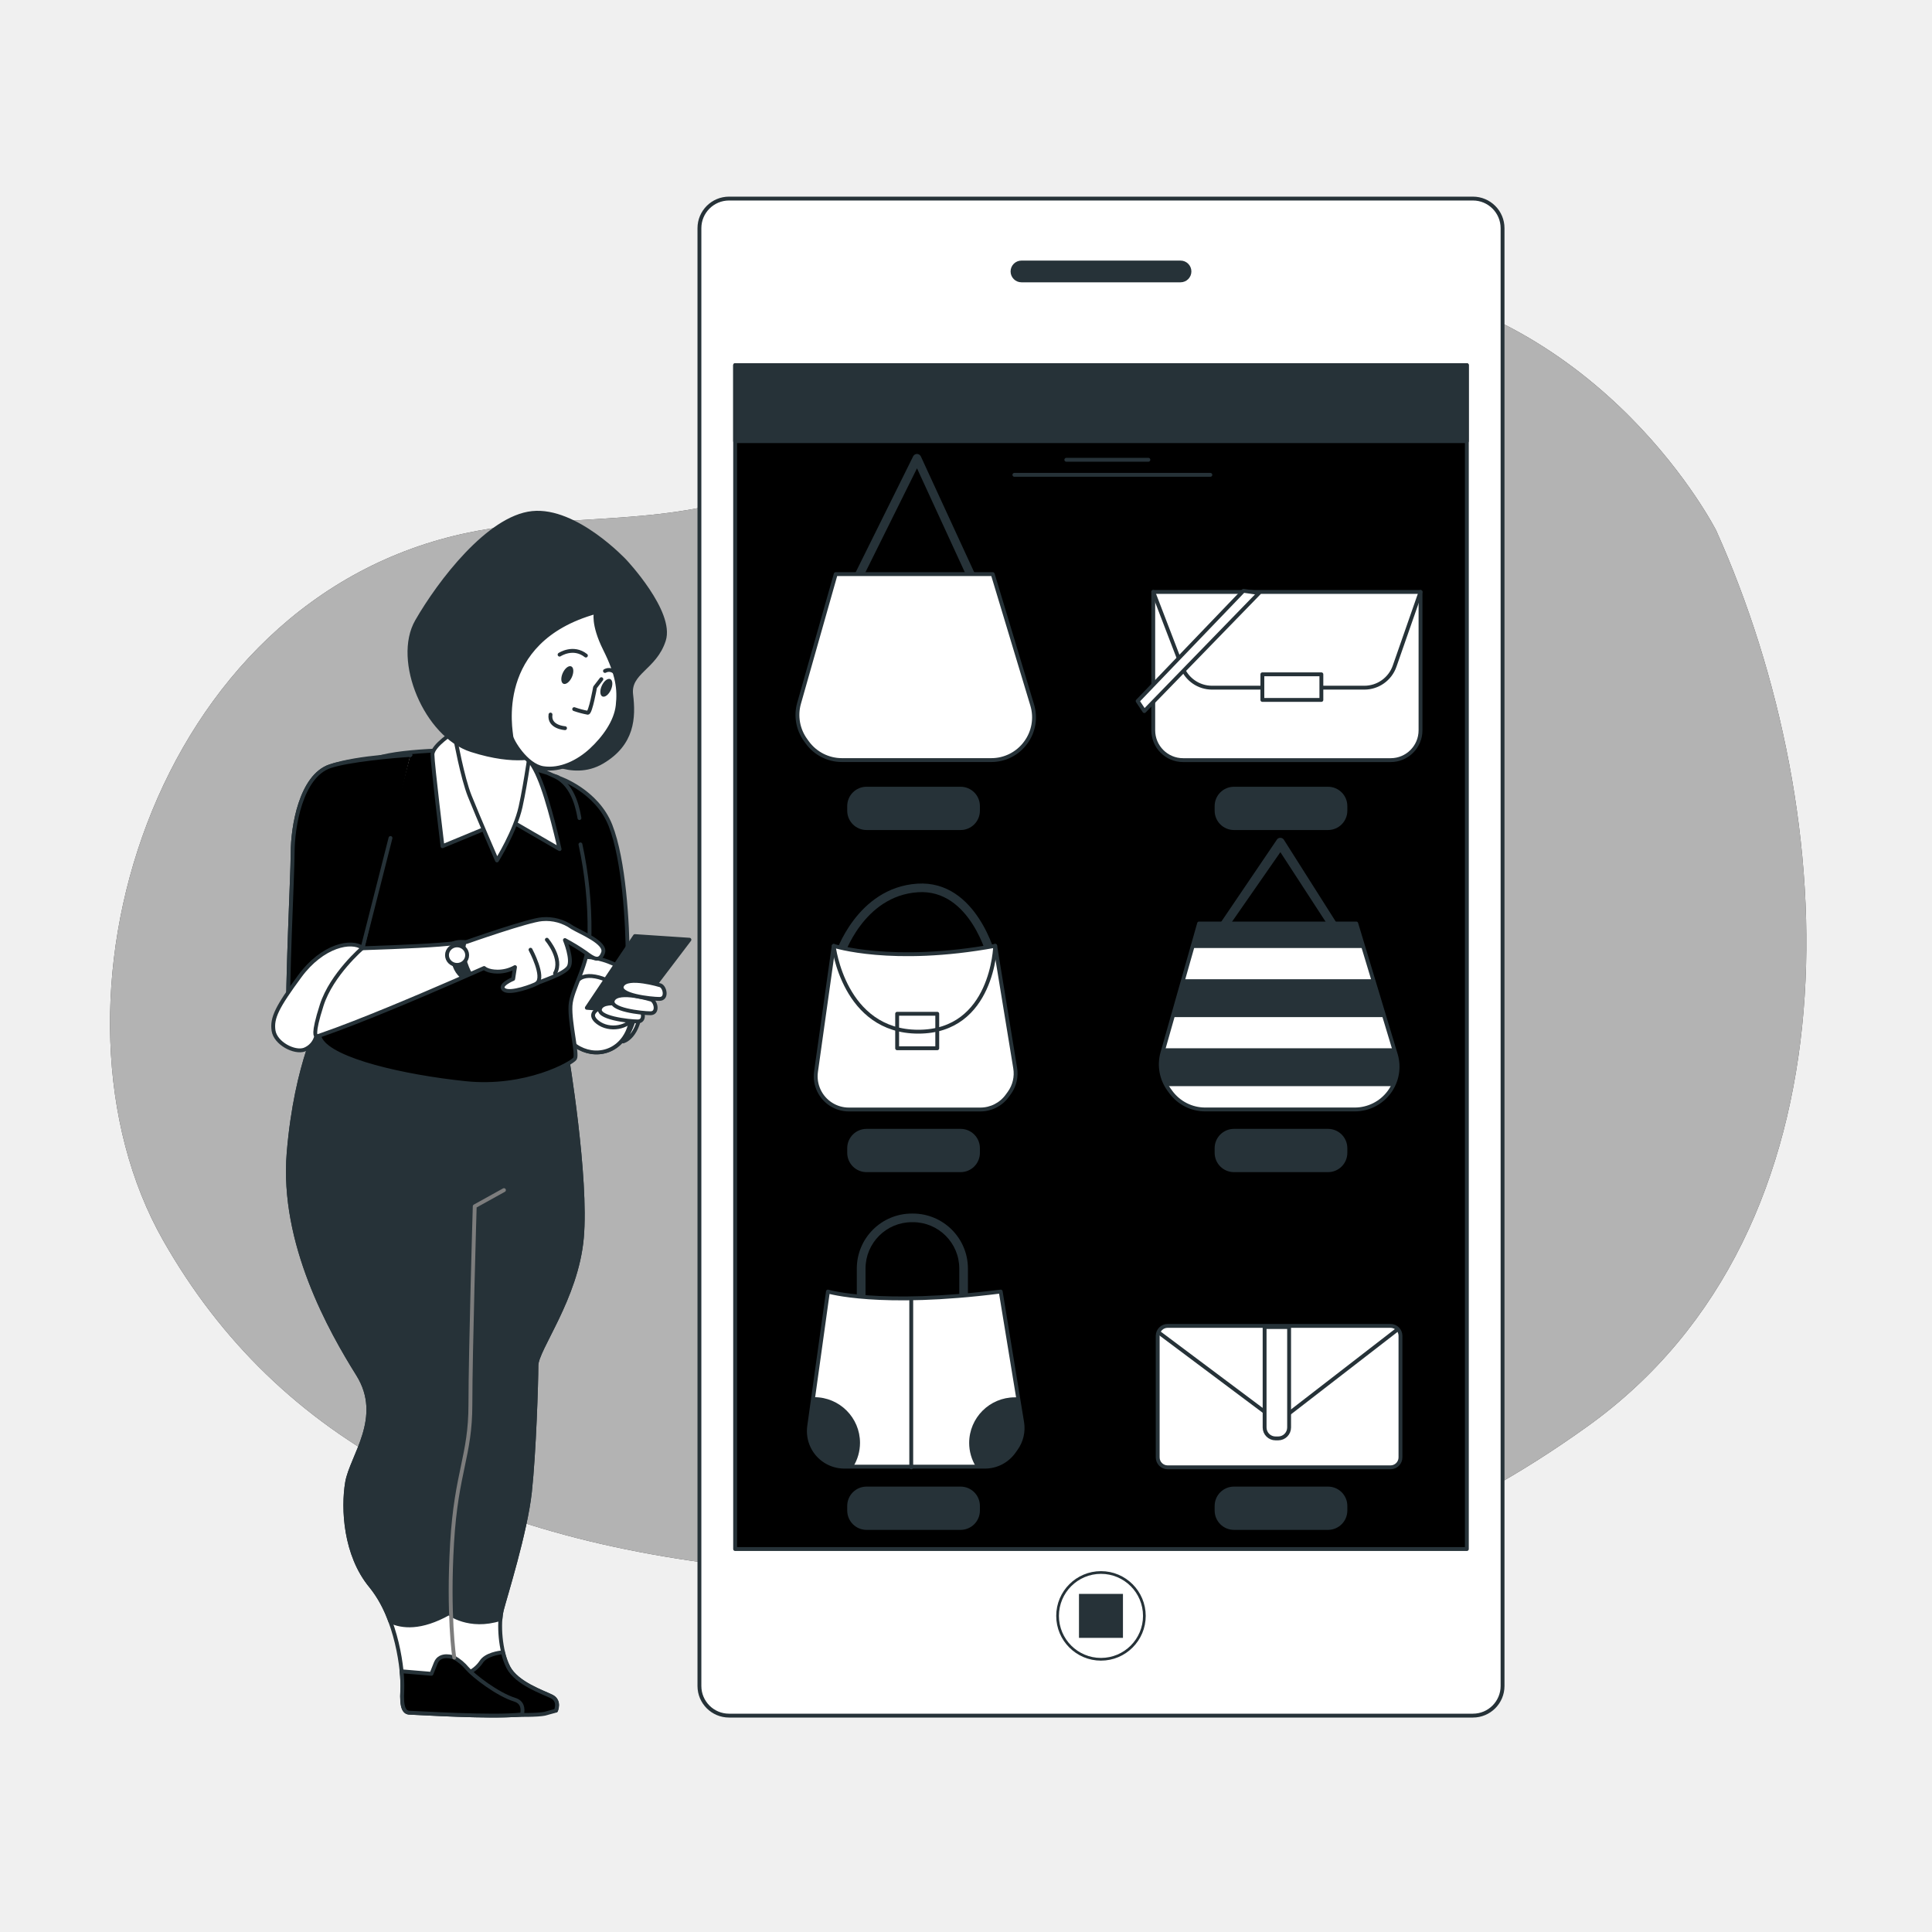
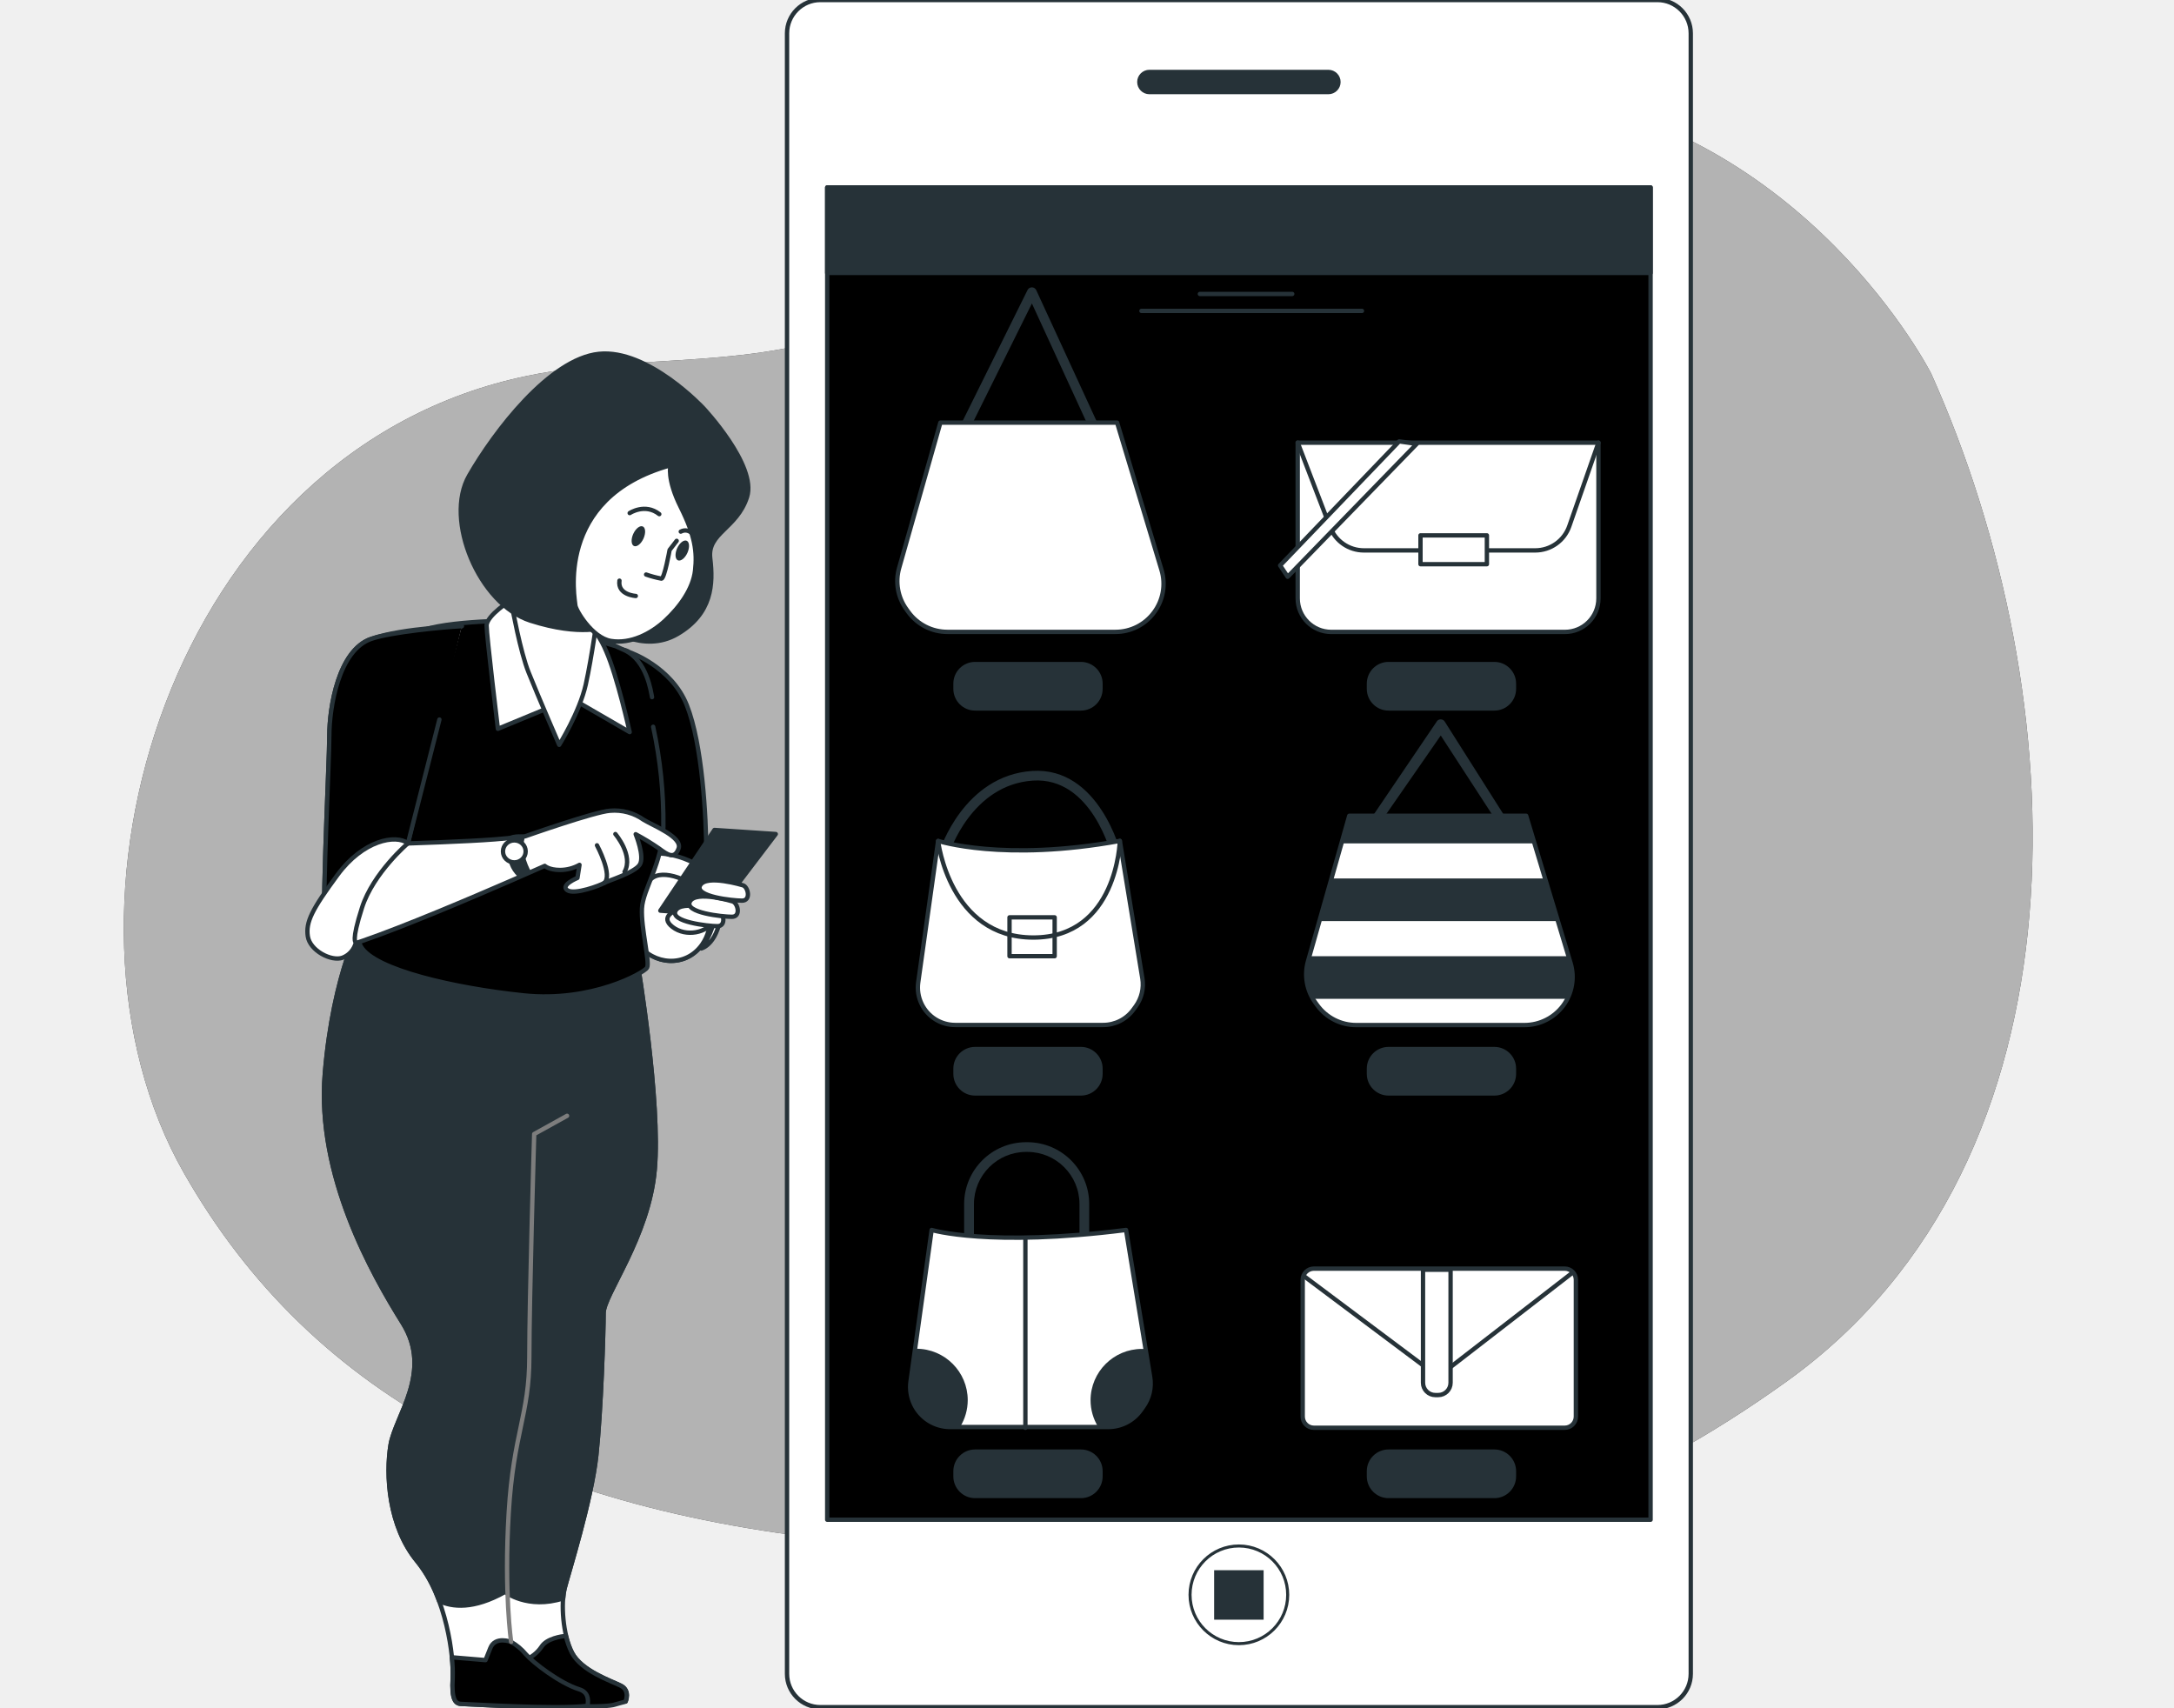
- <svg xmlns="http://www.w3.org/2000/svg" id="Layer_1" data-name="Layer 1" viewBox="0 0 500 500">
+ <svg xmlns="http://www.w3.org/2000/svg" id="Layer_1" data-name="Layer 1" viewBox="0 0 500 392.61">
  <defs>
    <style>.cls-1,.cls-6{fill:currentColor;}.cls-2,.cls-3,.cls-5{fill:#fff;}.cls-2{opacity:0.7;isolation:isolate;}.cls-3,.cls-5,.cls-6,.cls-7,.cls-8{stroke:#263238;}.cls-3,.cls-5,.cls-6,.cls-7,.cls-8,.cls-9{stroke-linecap:round;stroke-linejoin:round;}.cls-4,.cls-7{fill:#263238;}.cls-5{stroke-width:0.7px;}.cls-8,.cls-9{fill:none;}.cls-9{stroke:#7d7d7d;}</style>
  </defs>
  <g id="freepik--background-simple--inject-152">
-     <path class="cls-1" d="M444.15,137.29S415.61,80.9,352.59,72.54s-107,32.37-153.38,53.26c-24.29,10.94-52,6.69-77.8,12C39,154.71,7.92,260.77,42.26,321.09c29.72,52.22,82,79.37,161.7,85.63s135.55,13.58,206.9-37.59S477.44,211.44,444.15,137.29Z" />
-     <path class="cls-2" d="M444.15,137.29S415.61,80.9,352.59,72.54s-107,32.37-153.38,53.26c-24.29,10.94-52,6.69-77.8,12C39,154.71,7.92,260.77,42.26,321.09c29.72,52.22,82,79.37,161.7,85.63s135.55,13.58,206.9-37.59S477.44,211.44,444.15,137.29Z" />
+     <path class="cls-1" d="M444.15,85.9s-28.54-56.39-91.56-64.75-107,32.37-153.38,53.26c-24.29,10.94-52,6.69-77.8,12C39,103.32,7.92,209.38,42.26,269.7c29.72,52.22,82,79.37,161.7,85.63s135.55,13.58,206.9-37.59S477.44,160.05,444.15,85.9Z" />
+     <path class="cls-2" d="M444.15,85.9s-28.54-56.39-91.56-64.75-107,32.37-153.38,53.26c-24.29,10.94-52,6.69-77.8,12C39,103.32,7.92,209.38,42.26,269.7c29.72,52.22,82,79.37,161.7,85.63s135.55,13.58,206.9-37.59S477.44,160.05,444.15,85.9Z" />
  </g>
  <g id="freepik--Device--inject-152">
-     <rect class="cls-3" x="181.01" y="51.39" width="207.85" height="392.61" rx="7.67" />
-     <path class="cls-4" d="M305.52,73.06H264.35a2.81,2.81,0,0,1-2.81-2.81h0a2.81,2.81,0,0,1,2.81-2.81h41.17a2.81,2.81,0,0,1,2.81,2.81h0a2.81,2.81,0,0,1-2.81,2.81Z" />
-     <path class="cls-5" d="M296.16,418.19a11.23,11.23,0,1,0-11.23,11.23,11.23,11.23,0,0,0,11.23-11.23Z" />
-     <rect class="cls-4" x="279.24" y="412.5" width="11.38" height="11.38" />
-     <rect class="cls-6" x="190.25" y="94.5" width="189.37" height="306.39" />
-     <rect class="cls-7" x="190.25" y="94.5" width="189.37" height="19.66" />
-     <line class="cls-8" x1="275.96" y1="118.99" x2="297.2" y2="118.99" />
-     <line class="cls-8" x1="262.52" y1="122.89" x2="313.24" y2="122.89" />
-     <path class="cls-4" d="M220.89,152.87a1.12,1.12,0,0,1-1.12-1.12,1.06,1.06,0,0,1,.12-.5l16.43-33.15a1.11,1.11,0,0,1,1-.62,1.13,1.13,0,0,1,1,.65l15,32.57a1.12,1.12,0,0,1-.29,1.56,1.11,1.11,0,0,1-1.55-.29,1,1,0,0,1-.16-.33l-14-30.44-15.38,31A1.13,1.13,0,0,1,220.89,152.87Z" />
-     <path class="cls-3" d="M216.28,148.58h40.64l10.21,33.87a11,11,0,0,1-1.71,9.78h0a11,11,0,0,1-8.88,4.48H217.88a11.08,11.08,0,0,1-8.95-4.56l-.44-.61A11.07,11.07,0,0,1,206.8,182Z" />
-     <path class="cls-3" d="M298.46,153.19h69.17V189a7.72,7.72,0,0,1-7.72,7.72H306.18a7.72,7.72,0,0,1-7.72-7.72h0V153.2Z" />
-     <path class="cls-8" d="M298.46,153.19l7.47,19.46a8.3,8.3,0,0,0,7.74,5.32h39.42a8.29,8.29,0,0,0,7.83-5.56l6.71-19.22" />
-     <rect class="cls-3" x="326.7" y="174.51" width="15.27" height="6.63" />
-     <polygon class="cls-3" points="321.8 152.9 294.42 181.43 296.15 184.03 325.84 153.47 321.8 152.9" />
-     <rect class="cls-4" x="219.26" y="203.61" width="34.34" height="11.2" rx="5" />
-     <rect class="cls-4" x="314.35" y="203.61" width="34.34" height="11.2" rx="5" />
-     <path class="cls-4" d="M256.73,249.07a1.12,1.12,0,0,1-1.09-.86c0-.19-4.52-18.21-18.09-17.3-14.14.94-19.18,16.56-19.23,16.72a1.14,1.14,0,0,1-1.41.74,1.11,1.11,0,0,1-.73-1.39h0c0-.18,5.53-17.25,21.22-18.29,15.43-1,20.37,18.81,20.42,19A1.11,1.11,0,0,1,257,249,.9.9,0,0,1,256.73,249.07Z" />
-     <path class="cls-3" d="M215.76,244.78s15,4.89,41.79,0l5.18,31.64a8.6,8.6,0,0,1-1.5,6.41l-.54.74a8.59,8.59,0,0,1-7,3.57h-34a8.58,8.58,0,0,1-7.74-4.87h0a8.62,8.62,0,0,1-.77-4.9Z" />
-     <path class="cls-8" d="M257.55,244.78S257,267,237.66,267s-21.9-22.19-21.9-22.19" />
-     <rect class="cls-8" x="232.18" y="262.36" width="10.38" height="8.93" />
-     <path class="cls-4" d="M314.93,243.3a1.13,1.13,0,0,1-1.11-1.15,1.12,1.12,0,0,1,.11-.47l16.43-24.24a1.07,1.07,0,0,1,1-.62,1.13,1.13,0,0,1,1,.65l15,23.67a1.12,1.12,0,0,1-2,.93l-14-21.53-15.39,22.14A1.12,1.12,0,0,1,314.93,243.3Z" />
-     <path class="cls-3" d="M310.32,239H351l10.22,33.88a11.06,11.06,0,0,1-1.71,9.78h0a11.09,11.09,0,0,1-8.89,4.47h-38.7a11.07,11.07,0,0,1-8.95-4.55l-.44-.61a11.06,11.06,0,0,1-1.7-9.52Z" />
-     <polygon class="cls-4" points="306.23 253.42 303.45 263.22 358.25 263.22 355.3 253.42 306.23 253.42" />
-     <path class="cls-4" d="M300.83,272.46a11.09,11.09,0,0,0,1.12,8.63h58.47a11,11,0,0,0,.75-8.2l-.49-1.6H301.16Z" />
-     <polygon class="cls-4" points="310.32 239.01 308.52 245.35 352.87 245.35 350.95 239.01 310.32 239.01" />
-     <rect class="cls-4" x="219.26" y="292.15" width="34.34" height="11.2" rx="5" />
-     <rect class="cls-4" x="314.35" y="292.15" width="34.34" height="11.2" rx="5" />
-     <path class="cls-4" d="M222.86,339.65a1.12,1.12,0,0,1-1.12-1.12V328.3A14.24,14.24,0,0,1,236,314.07h.29A14.24,14.24,0,0,1,250.5,328.3V338a1.12,1.12,0,0,1-2.24,0v-9.7a12,12,0,0,0-12-12H236a12,12,0,0,0-12,12v10.23a1.12,1.12,0,0,1-1.12,1.12Z" />
-     <path class="cls-3" d="M214.27,334.25s13.2,4,44.71,0l5.55,33.85a9.18,9.18,0,0,1-1.61,6.85l-.57.8a9.19,9.19,0,0,1-7.46,3.82H218.51a9.2,9.2,0,0,1-8.28-5.21h0a9.28,9.28,0,0,1-.82-5.24Z" />
-     <path class="cls-4" d="M222.57,373.41a11.83,11.83,0,0,0-11.81-11.82h-.3l-1.05,7.52a9.28,9.28,0,0,0,.82,5.24h0a9.2,9.2,0,0,0,8.28,5.21h2.31A11.73,11.73,0,0,0,222.57,373.41Z" />
-     <path class="cls-4" d="M250.82,373.41a11.65,11.65,0,0,0,1.75,6.16h2.32a9.19,9.19,0,0,0,7.46-3.82l.57-.8a9.18,9.18,0,0,0,1.61-6.85l-1.06-6.47h-.84A11.82,11.82,0,0,0,250.82,373.41Z" />
-     <line class="cls-8" x1="235.83" y1="336.23" x2="235.83" y2="379.75" />
-     <rect class="cls-3" x="299.61" y="343.14" width="62.83" height="36.6" rx="2.57" />
-     <path class="cls-8" d="M299.9,344.87l28.05,21a4.56,4.56,0,0,0,5.54,0l27.8-21.5" />
-     <path class="cls-3" d="M327.28,343.43h6.34v26a2.83,2.83,0,0,1-2.83,2.83h-.68a2.83,2.83,0,0,1-2.83-2.83v-26Z" />
-     <rect class="cls-4" x="219.26" y="384.73" width="34.34" height="11.2" rx="5" />
-     <rect class="cls-4" x="314.35" y="384.73" width="34.34" height="11.2" rx="5" />
+     <rect class="cls-3" x="181.01" width="207.85" height="392.61" rx="7.67" />
+     <path class="cls-4" d="M305.52,21.67H264.35a2.81,2.81,0,0,1-2.81-2.81h0a2.81,2.81,0,0,1,2.81-2.81h41.17a2.81,2.81,0,0,1,2.81,2.81h0a2.81,2.81,0,0,1-2.81,2.81Z" />
+     <path class="cls-5" d="M296.16,366.8A11.23,11.23,0,1,0,284.93,378a11.23,11.23,0,0,0,11.23-11.23Z" />
+     <rect class="cls-4" x="279.24" y="361.11" width="11.38" height="11.38" />
+     <rect class="cls-6" x="190.25" y="43.11" width="189.37" height="306.39" />
+     <rect class="cls-7" x="190.25" y="43.11" width="189.37" height="19.66" />
+     <line class="cls-8" x1="275.96" y1="67.6" x2="297.2" y2="67.6" />
+     <line class="cls-8" x1="262.52" y1="71.5" x2="313.24" y2="71.5" />
+     <path class="cls-4" d="M220.89,101.48a1.12,1.12,0,0,1-1.12-1.12,1.08,1.08,0,0,1,.12-.5l16.43-33.15a1.11,1.11,0,0,1,2,0l15,32.57a1.12,1.12,0,0,1-.29,1.56h0a1.11,1.11,0,0,1-1.54-.28h0a1,1,0,0,1-.16-.33l-14-30.44-15.38,31A1.13,1.13,0,0,1,220.89,101.48Z" />
+     <path class="cls-3" d="M216.28,97.19h40.64l10.21,33.87a11,11,0,0,1-1.71,9.78h0a11,11,0,0,1-8.88,4.48H217.88a11.08,11.08,0,0,1-8.95-4.56l-.44-.61a11.07,11.07,0,0,1-1.69-9.54Z" />
+     <path class="cls-3" d="M298.46,101.8h69.17v35.81a7.72,7.72,0,0,1-7.72,7.72H306.18a7.72,7.72,0,0,1-7.72-7.72h0v-35.8Z" />
+     <path class="cls-8" d="M298.46,101.8l7.47,19.46a8.3,8.3,0,0,0,7.74,5.32h39.42a8.29,8.29,0,0,0,7.83-5.56l6.71-19.22" />
+     <rect class="cls-3" x="326.7" y="123.12" width="15.27" height="6.63" />
+     <polygon class="cls-3" points="321.8 101.51 294.42 130.04 296.15 132.64 325.84 102.08 321.8 101.51" />
+     <rect class="cls-4" x="219.26" y="152.22" width="34.34" height="11.2" rx="5" />
+     <rect class="cls-4" x="314.35" y="152.22" width="34.34" height="11.2" rx="5" />
+     <path class="cls-4" d="M256.73,197.68a1.12,1.12,0,0,1-1.09-.86c0-.19-4.52-18.21-18.09-17.3-14.14.94-19.18,16.56-19.23,16.72a1.14,1.14,0,0,1-1.41.74,1.11,1.11,0,0,1-.73-1.39h0c0-.18,5.53-17.25,21.22-18.29,15.43-1,20.37,18.81,20.42,19a1.1,1.1,0,0,1-.82,1.31A.9.9,0,0,1,256.73,197.68Z" />
+     <path class="cls-3" d="M215.76,193.39s15,4.89,41.79,0L262.73,225a8.6,8.6,0,0,1-1.5,6.41l-.54.74a8.59,8.59,0,0,1-7,3.57h-34a8.58,8.58,0,0,1-7.74-4.87h0a8.62,8.62,0,0,1-.77-4.9Z" />
+     <path class="cls-8" d="M257.55,193.39s-.55,22.22-19.89,22.22-21.9-22.19-21.9-22.19" />
+     <rect class="cls-8" x="232.18" y="210.97" width="10.38" height="8.93" />
+     <path class="cls-4" d="M314.93,191.91a1.14,1.14,0,0,1-1.11-1.15h0a1.12,1.12,0,0,1,.11-.47l16.43-24.24a1.07,1.07,0,0,1,1-.62,1.13,1.13,0,0,1,1,.65l15,23.67a1.12,1.12,0,0,1-2,.93l-14-21.53L316,191.29A1.14,1.14,0,0,1,314.93,191.91Z" />
+     <path class="cls-3" d="M310.32,187.61H351l10.22,33.88a11.06,11.06,0,0,1-1.71,9.78h0a11.09,11.09,0,0,1-8.89,4.47h-38.7a11.07,11.07,0,0,1-8.95-4.55l-.44-.61a11.06,11.06,0,0,1-1.7-9.52Z" />
+     <polygon class="cls-4" points="306.23 202.03 303.45 211.83 358.25 211.83 355.3 202.03 306.23 202.03" />
+     <path class="cls-4" d="M300.83,221.07A11.09,11.09,0,0,0,302,229.7h58.47a11,11,0,0,0,.75-8.2l-.49-1.6H301.16Z" />
+     <polygon class="cls-4" points="310.32 187.62 308.52 193.96 352.87 193.96 350.95 187.62 310.32 187.62" />
+     <rect class="cls-4" x="219.26" y="240.76" width="34.34" height="11.2" rx="5" />
+     <rect class="cls-4" x="314.35" y="240.76" width="34.34" height="11.2" rx="5" />
+     <path class="cls-4" d="M222.86,288.26a1.12,1.12,0,0,1-1.12-1.12V276.91A14.25,14.25,0,0,1,236,262.68h.3a14.24,14.24,0,0,1,14.21,14.23v9.7a1.12,1.12,0,0,1-2.24,0v-9.7a12,12,0,0,0-12-12H236a12,12,0,0,0-12,12v10.23a1.12,1.12,0,0,1-1.12,1.12Z" />
+     <path class="cls-3" d="M214.27,282.86s13.2,4,44.71,0l5.55,33.85a9.18,9.18,0,0,1-1.61,6.85l-.57.8a9.19,9.19,0,0,1-7.46,3.82H218.51a9.2,9.2,0,0,1-8.28-5.21h0a9.28,9.28,0,0,1-.82-5.24Z" />
+     <path class="cls-4" d="M222.57,322a11.83,11.83,0,0,0-11.81-11.82h-.3l-1.05,7.52a9.28,9.28,0,0,0,.82,5.24h0a9.2,9.2,0,0,0,8.28,5.21h2.31A11.73,11.73,0,0,0,222.57,322Z" />
+     <path class="cls-4" d="M250.82,322a11.65,11.65,0,0,0,1.75,6.16h2.32a9.19,9.19,0,0,0,7.46-3.82l.57-.8a9.18,9.18,0,0,0,1.61-6.85l-1.06-6.47h-.84A11.82,11.82,0,0,0,250.82,322Z" />
+     <line class="cls-8" x1="235.83" y1="284.84" x2="235.83" y2="328.36" />
+     <rect class="cls-3" x="299.61" y="291.75" width="62.83" height="36.6" rx="2.57" />
+     <path class="cls-8" d="M299.9,293.48l28.05,21a4.56,4.56,0,0,0,5.54,0l27.8-21.5" />
+     <path class="cls-3" d="M327.28,292h6.34v26a2.83,2.83,0,0,1-2.83,2.83h-.68a2.83,2.83,0,0,1-2.83-2.83V292Z" />
+     <rect class="cls-4" x="219.26" y="333.34" width="34.34" height="11.2" rx="5" />
+     <rect class="cls-4" x="314.35" y="333.34" width="34.34" height="11.2" rx="5" />
  </g>
  <g id="freepik--Character--inject-152">
-     <path class="cls-3" d="M83.39,263s-6.72,11.76-8.68,35.28,10.92,46.19,17.92,57.39-1.68,21.27-2.8,28S89.27,402.38,96,410.5s8.4,22.12,8.12,26.87.56,5.88,2,5.88,26.87,1.68,31.07,0l6.72-.56s1.12-2.52-1.12-3.64-9-3.36-11.2-7.55S129,420,129.86,416.66s6.16-20.16,7.28-30.52,1.68-28.55,1.68-32.75,10.36-17.36,11.76-33S146.66,273,146.66,273Z" />
-     <path class="cls-6" d="M142.74,439.05c-2.24-1.12-9-3.36-11.2-7.55a17,17,0,0,1-1.39-3.9c-1,.1-4.41.58-5.61,2.5a8.11,8.11,0,0,1-3.92,3.08l-6.16-.56s-.28,5.87.84,8.67c.32.78-1,1.12.09,2,7.85.29,22,.94,25.57.23l2.9-.8S145,440.17,142.74,439.05Z" />
-     <path class="cls-6" d="M133.22,439.89c-4.48-1.4-10.64-6.15-12.32-8.11a12.07,12.07,0,0,0-3.36-2.8s-3.64-1.4-4.76,1.4l-1.12,2.8-7.74-.65a34,34,0,0,1,.19,4.84c-.28,4.76.56,5.88,2,5.88,1.24,0,21.63,1.34,29,.44C135.43,442.1,135.19,440.51,133.22,439.89Z" />
-     <path class="cls-7" d="M129.86,416.66c.84-3.36,6.16-20.16,7.28-30.52s1.68-28.55,1.68-32.75,10.36-17.36,11.76-33S146.66,273,146.66,273L83.39,263s-6.72,11.76-8.68,35.28,10.92,46.19,17.92,57.39-1.68,21.27-2.8,28S89.27,402.38,96,410.5a31.28,31.28,0,0,1,5,9.09c3,1.41,7.86,2,15.16-2.09,0,0,5.17,4.09,13.37,1.48A15.07,15.07,0,0,1,129.86,416.66Z" />
-     <path class="cls-9" d="M130.42,308l-7.56,4.19s-1.12,37.8-1.12,51.24S118.1,380.82,117,399.3s.56,29.68.56,29.68" />
-     <path class="cls-6" d="M144.82,201.38s9.63,3.29,13.16,12.22,4.46,25.61,4.46,34.07,2.82,15.5-.94,20.91-11.28,4.7-14.8-.24-3.06-8-1.65-19,.94-32.19-.23-36.42-5.41-11.75-5.41-11.75S142.7,200,144.82,201.38Z" />
-     <path class="cls-3" d="M162.88,254.26a10.69,10.69,0,0,0-1-.9,14.14,14.14,0,0,0-13.25-2.84l-4.35,5c-.67,6.27-.36,9,2.4,12.85,3.52,4.94,11,5.64,14.8.24C164.24,264.65,163.49,259.84,162.88,254.26Z" />
-     <path class="cls-3" d="M145.76,261.06s1.64-7.05,5.17-8.23,10.34,2.12,12.69,6.35-2.35,10.34-2.35,10.34,4.23-.94,4.7-9.64-9.4-12-14.1-12.21S144.58,257.77,145.76,261.06Z" />
-     <path class="cls-6" d="M150.22,218.53a102.76,102.76,0,0,1,2.35,23c-.23,8.46-4.7,14.33-4.93,18.79s1.88,12.46,1.17,13.63-12.68,8-28.43,6.35S86.08,274.45,83,269.05s3.06-43.24,3.29-47.47,4-23,11.28-25.37S122,194.09,122,194.09s18.79,5.64,19.5,5.88-3.06-1.41,2.11.94,6.11,9.63,6.35,10.81" />
-     <path class="cls-3" d="M117.56,189.39s-5.64,3.53-5.64,5.88S114.51,219,114.51,219l16.92-7,13.39,7.75S142,207,139.41,201.14a21.22,21.22,0,0,0-12.68-12C121.09,187.28,117.56,189.39,117.56,189.39Z" />
-     <path class="cls-3" d="M117.8,191s1.88,10.33,3.76,15c2.35,5.87,7.05,16.68,7.05,16.68s4.7-7.52,6.11-13.86,2.81-16.69,2.81-16.69-15.74-4.46-16.44-4.93S116.86,188.69,117.8,191Z" />
-     <path class="cls-7" d="M161.74,145.22s-12.69-13.63-24-12.45-24,17.85-29.84,28,2.35,29.6,14.1,33.36,17.38,1.41,17.38,1.41,8.46,6.35,16.45,1.65,8.23-11.52,7.52-17.39,6.11-6.81,8.46-14.1S161.74,145.22,161.74,145.22Z" />
-     <path class="cls-3" d="M154.22,158.38s-.94,3.05,2.35,9.63,3.76,10.34,3.29,14.57S156.33,191,153,194.09s-8,5.41-12.45,4.7-8.22-7.28-8.22-8.22S127.2,165.9,154.22,158.38Z" />
-     <path class="cls-8" d="M155.63,175.77,154,177.88s-1.17,6.58-1.88,6.58a23.72,23.72,0,0,1-3.52-.94" />
-     <path class="cls-8" d="M146.23,188.45s-4.23-.23-3.76-3.52" />
-     <path class="cls-4" d="M148,175.24c-.56,1.24-1.54,2-2.19,1.72s-.73-1.54-.17-2.78,1.53-2,2.19-1.72S148.55,174,148,175.24Z" />
-     <path class="cls-4" d="M158.1,178.53c-.56,1.24-1.54,2-2.19,1.72s-.73-1.54-.17-2.78,1.54-2,2.19-1.72S158.66,177.28,158.1,178.53Z" />
-     <path class="cls-8" d="M144.82,169.42s3.52-2.35,6.81.24" />
-     <path class="cls-8" d="M156.57,173.65a2.11,2.11,0,0,1,2.82.71" />
-     <path class="cls-3" d="M106.2,195.39s-13.31.35-20.83,2.93-9.63,15.75-9.63,22.32S73.62,266.7,75,269.52s50.29-19,50.29-19,.94.94,3.52.94a9.2,9.2,0,0,0,4.47-1.17l-.47,3.05s-4,1.65-2.35,2.82,7.75-1.17,8.45-1.64,7.05-2.35,8.23-4.23-.94-7-.94-7a54,54,0,0,1,5.4,3.29c1.88,1.41,3.53,2.59,4.47,0s-5.64-5.17-8-6.58a11.65,11.65,0,0,0-7.76-2.11c-3.52.23-19.5,5.87-19.5,5.87s-.9.21-7,.71-20,.94-20,.94l6.11-25.85" />
-     <path class="cls-4" d="M116.82,243.85s-1.3,6,2.28,9.13l3.1-1s-2.87-4.85-1.35-8.33C121.06,243.19,118,243,116.82,243.85Z" />
-     <ellipse class="cls-3" cx="118.29" cy="247.19" rx="2.61" ry="2.53" />
-     <path class="cls-8" d="M137.3,245.79s3.76,7,1.64,8.69" />
-     <path class="cls-8" d="M141.53,243.2s4.23,4.94,2.11,8.69" />
-     <path class="cls-6" d="M106.2,195.39c-4.17.23-16.15,1.32-20.83,2.93-7.52,2.59-9.63,15.75-9.63,22.32,0,5.57-1.52,34.7-1.13,45.23,4.43-15.12,19.22-20.55,19.22-20.55l7.23-28.45" />
-     <path class="cls-3" d="M93.83,245.32s-8,6.81-10.57,14.8-1.41,8-1.41,8a5,5,0,0,1-3.06,3.52c-2.58.94-7.52-1.64-8-4.93s.94-6.11,6.82-14.1S91,243.2,93.83,245.32Z" />
-     <polygon class="cls-7" points="164.32 242.26 151.87 260.82 164.32 261.76 178.42 243.2 164.32 242.26" />
-     <path class="cls-3" d="M155.39,260.82s-3.76,1.41-.7,3.76,8,1.41,9.63-1.64S155.39,260.82,155.39,260.82Z" />
-     <path class="cls-3" d="M165.26,260.82s-8.46-2.58-9.87,0,7.52,3.53,9.64,3.53S166.44,261.29,165.26,260.82Z" />
-     <path class="cls-3" d="M168.55,258.71s-8.46-2.59-9.87,0,7.52,3.52,9.64,3.52S169.73,259.18,168.55,258.71Z" />
-     <path class="cls-3" d="M170.9,255s-8.46-2.59-9.87,0,7.52,3.52,9.63,3.52S172.07,255.42,170.9,255Z" />
+     <path class="cls-3" d="M83.39,211.61s-6.72,11.76-8.68,35.28,10.92,46.19,17.92,57.39-1.68,21.27-2.8,28S89.27,351,96,359.11s8.4,22.12,8.12,26.87.56,5.88,2,5.88,26.87,1.68,31.07,0l6.72-.56s1.12-2.52-1.12-3.64-9-3.36-11.2-7.55-2.59-11.5-1.73-14.84,6.16-20.16,7.28-30.52,1.68-28.55,1.68-32.75,10.36-17.36,11.76-33-3.92-47.39-3.92-47.39Z" />
+     <path class="cls-6" d="M142.74,387.66c-2.24-1.12-9-3.36-11.2-7.55a17,17,0,0,1-1.39-3.9c-1,.1-4.41.58-5.61,2.5a8.11,8.11,0,0,1-3.92,3.08l-6.16-.56s-.28,5.87.84,8.67c.32.78-1,1.12.09,2,7.85.29,22,.94,25.57.23l2.9-.8S145,388.78,142.74,387.66Z" />
+     <path class="cls-6" d="M133.22,388.5c-4.48-1.4-10.64-6.15-12.32-8.11a12.07,12.07,0,0,0-3.36-2.8s-3.64-1.4-4.76,1.4l-1.12,2.8-7.74-.65a34,34,0,0,1,.19,4.84c-.28,4.76.56,5.88,2,5.88,1.24,0,21.63,1.34,29,.44C135.43,390.71,135.19,389.12,133.22,388.5Z" />
+     <path class="cls-7" d="M129.86,365.27c.84-3.36,6.16-20.16,7.28-30.52s1.68-28.55,1.68-32.75,10.36-17.36,11.76-33-3.92-47.39-3.92-47.39l-63.27-10s-6.72,11.76-8.68,35.28,10.92,46.19,17.92,57.39-1.68,21.27-2.8,28S89.27,351,96,359.11a31.28,31.28,0,0,1,5,9.09c3,1.41,7.86,2,15.16-2.09,0,0,5.17,4.09,13.37,1.48A15.07,15.07,0,0,1,129.86,365.27Z" />
+     <path class="cls-9" d="M130.42,256.61l-7.56,4.19s-1.12,37.8-1.12,51.24-3.64,17.39-4.74,35.87.56,29.68.56,29.68" />
+     <path class="cls-6" d="M144.82,150s9.63,3.29,13.16,12.22,4.46,25.61,4.46,34.07,2.82,15.5-.94,20.91-11.28,4.7-14.8-.24-3.06-8-1.65-19,.94-32.19-.23-36.42-5.41-11.75-5.41-11.75S142.7,148.61,144.82,150Z" />
+     <path class="cls-3" d="M162.88,202.87a10.69,10.69,0,0,0-1-.9,14.14,14.14,0,0,0-13.25-2.84l-4.35,5c-.67,6.27-.36,9,2.4,12.85,3.52,4.94,11,5.64,14.8.24C164.24,213.26,163.49,208.45,162.88,202.87Z" />
+     <path class="cls-3" d="M145.76,209.67s1.64-7,5.17-8.23,10.34,2.12,12.69,6.35-2.35,10.34-2.35,10.34,4.23-.94,4.7-9.64-9.4-12-14.1-12.21S144.58,206.38,145.76,209.67Z" />
+     <path class="cls-6" d="M150.22,167.14a102.76,102.76,0,0,1,2.35,23c-.23,8.46-4.7,14.33-4.93,18.79s1.88,12.46,1.17,13.63-12.68,8-28.43,6.35S86.08,223.06,83,217.66s3.06-43.24,3.29-47.47,4-23,11.28-25.37S122,142.7,122,142.7s18.79,5.64,19.5,5.88-3.06-1.41,2.11.94,6.11,9.63,6.35,10.81" />
+     <path class="cls-3" d="M117.56,138s-5.64,3.53-5.64,5.88,2.59,23.73,2.59,23.73l16.92-7,13.39,7.75s-2.82-12.75-5.41-18.61a21.25,21.25,0,0,0-12.68-12C121.09,135.89,117.56,138,117.56,138Z" />
+     <path class="cls-3" d="M117.8,139.61s1.88,10.33,3.76,15c2.35,5.87,7.05,16.68,7.05,16.68s4.7-7.52,6.11-13.86,2.81-16.69,2.81-16.69-15.74-4.46-16.44-4.93S116.86,137.3,117.8,139.61Z" />
+     <path class="cls-7" d="M161.74,93.83s-12.69-13.63-24-12.45-24,17.85-29.84,28,2.35,29.6,14.1,33.36,17.38,1.41,17.38,1.41,8.46,6.35,16.45,1.65,8.23-11.52,7.52-17.39,6.11-6.81,8.46-14.1S161.74,93.83,161.74,93.83Z" />
+     <path class="cls-3" d="M154.22,107s-.94,3.05,2.35,9.63,3.76,10.34,3.29,14.57-3.53,8.42-6.86,11.51-8,5.41-12.45,4.7-8.22-7.28-8.22-8.22S127.2,114.51,154.22,107Z" />
+     <path class="cls-8" d="M155.63,124.38,154,126.49s-1.17,6.58-1.88,6.58a23.72,23.72,0,0,1-3.52-.94" />
+     <path class="cls-8" d="M146.23,137.06s-4.23-.23-3.76-3.52" />
+     <path class="cls-4" d="M148,123.85c-.56,1.24-1.54,2-2.19,1.72s-.73-1.54-.17-2.78,1.53-2,2.19-1.72S148.55,122.61,148,123.85Z" />
+     <path class="cls-4" d="M158.1,127.14c-.56,1.24-1.54,2-2.19,1.72s-.73-1.54-.17-2.78,1.54-2,2.19-1.72S158.66,125.89,158.1,127.14Z" />
+     <path class="cls-8" d="M144.82,118s3.52-2.35,6.81.24" />
+     <path class="cls-8" d="M156.57,122.26a2.11,2.11,0,0,1,2.82.71" />
+     <path class="cls-3" d="M106.2,144s-13.31.35-20.83,2.93-9.63,15.75-9.63,22.32-2.12,46.06-.74,48.88,50.29-19,50.29-19,.94.94,3.52.94a9.2,9.2,0,0,0,4.47-1.17l-.47,3s-4,1.65-2.35,2.82,7.75-1.17,8.45-1.64,7.05-2.35,8.23-4.23-.94-7-.94-7a54,54,0,0,1,5.4,3.29c1.88,1.41,3.53,2.59,4.47,0s-5.64-5.17-8-6.58a11.65,11.65,0,0,0-7.76-2.11c-3.52.23-19.5,5.87-19.5,5.87s-.9.21-7,.71-20,.94-20,.94l6.11-25.85" />
+     <path class="cls-4" d="M116.82,192.46s-1.3,6,2.28,9.13l3.1-1s-2.87-4.85-1.35-8.33C121.06,191.8,118,191.61,116.82,192.46Z" />
+     <ellipse class="cls-3" cx="118.29" cy="195.8" rx="2.61" ry="2.53" />
+     <path class="cls-8" d="M137.3,194.4s3.76,7,1.64,8.69" />
+     <path class="cls-8" d="M141.53,191.81s4.23,4.94,2.11,8.69" />
+     <path class="cls-6" d="M106.2,144c-4.17.23-16.15,1.32-20.83,2.93-7.52,2.59-9.63,15.75-9.63,22.32,0,5.57-1.52,34.7-1.13,45.23,4.43-15.12,19.22-20.55,19.22-20.55l7.23-28.45" />
+     <path class="cls-3" d="M93.83,193.93s-8,6.81-10.57,14.8-1.41,8-1.41,8a5,5,0,0,1-3.06,3.52c-2.58.94-7.52-1.64-8-4.93s.94-6.11,6.82-14.1S91,191.81,93.83,193.93Z" />
+     <polygon class="cls-7" points="164.32 190.87 151.87 209.43 164.32 210.37 178.42 191.81 164.32 190.87" />
+     <path class="cls-3" d="M155.39,209.43s-3.76,1.41-.7,3.76,8,1.41,9.63-1.64S155.39,209.43,155.39,209.43Z" />
+     <path class="cls-3" d="M165.26,209.43s-8.46-2.58-9.87,0S162.91,213,165,213,166.44,209.9,165.26,209.43Z" />
+     <path class="cls-3" d="M168.55,207.32s-8.46-2.59-9.87,0,7.52,3.52,9.64,3.52S169.73,207.79,168.55,207.32Z" />
+     <path class="cls-3" d="M170.9,203.61s-8.46-2.59-9.87,0,7.52,3.52,9.63,3.52S172.07,204,170.9,203.61Z" />
  </g>
</svg>
